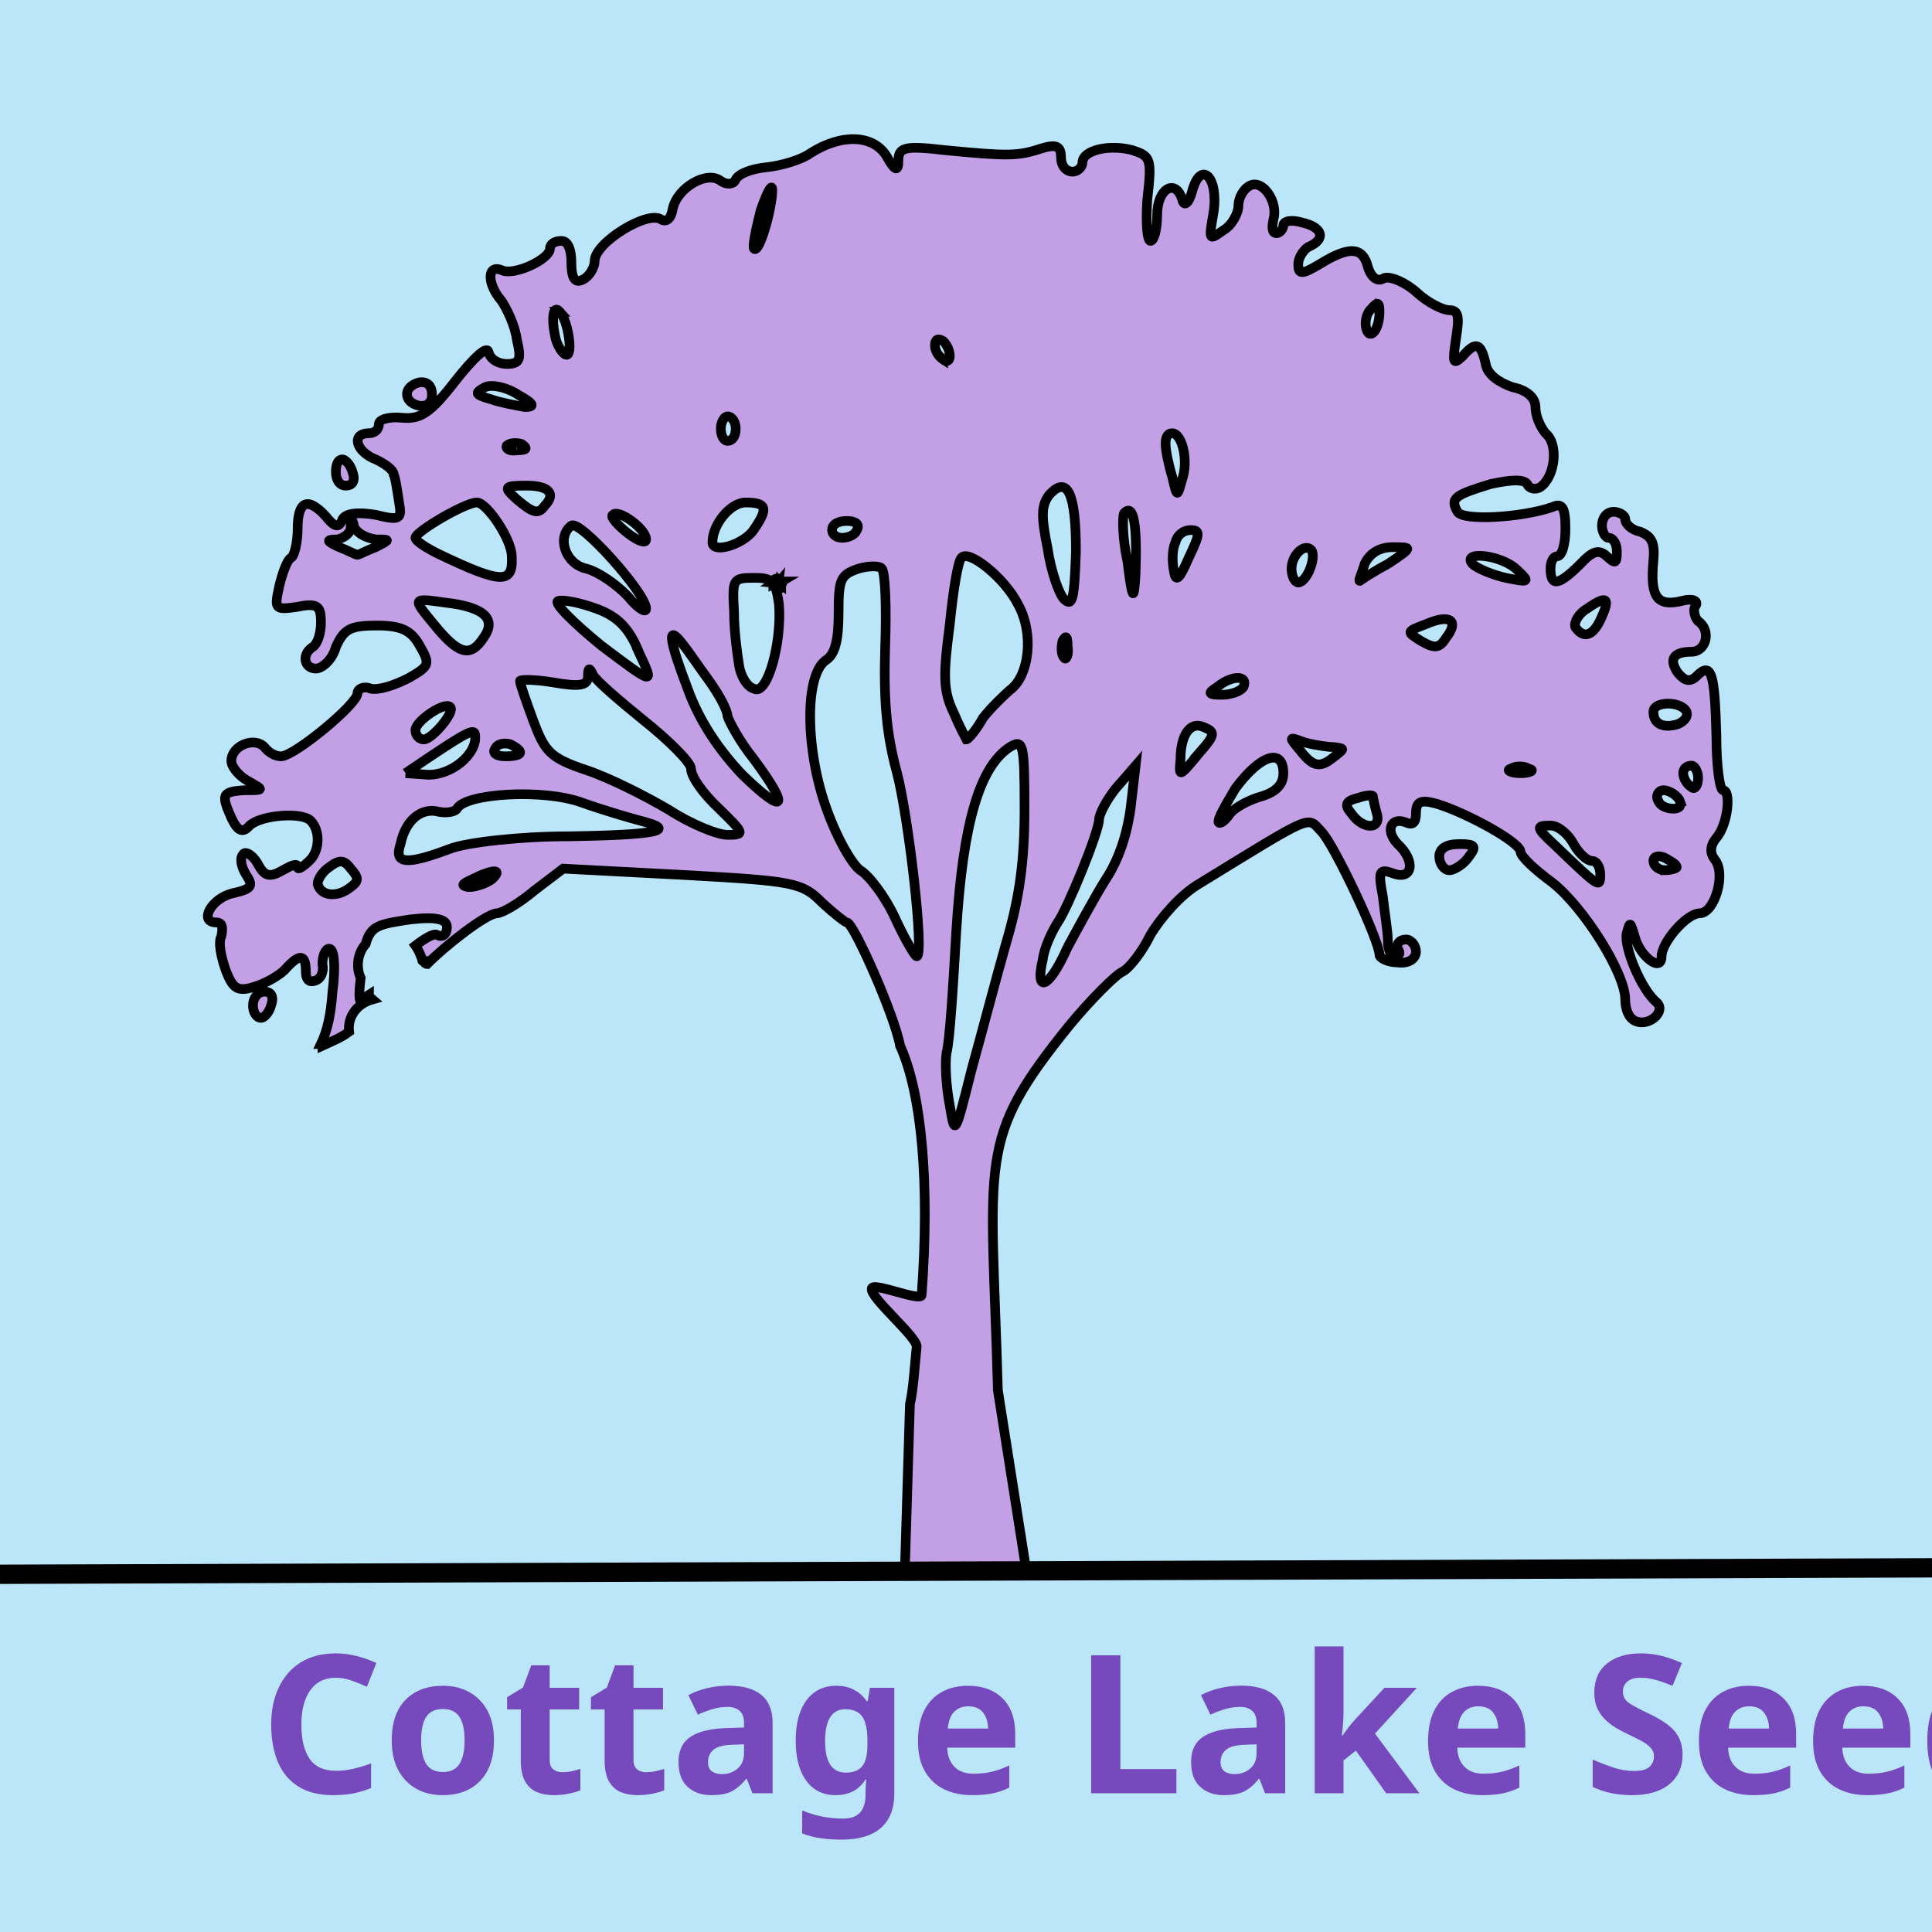
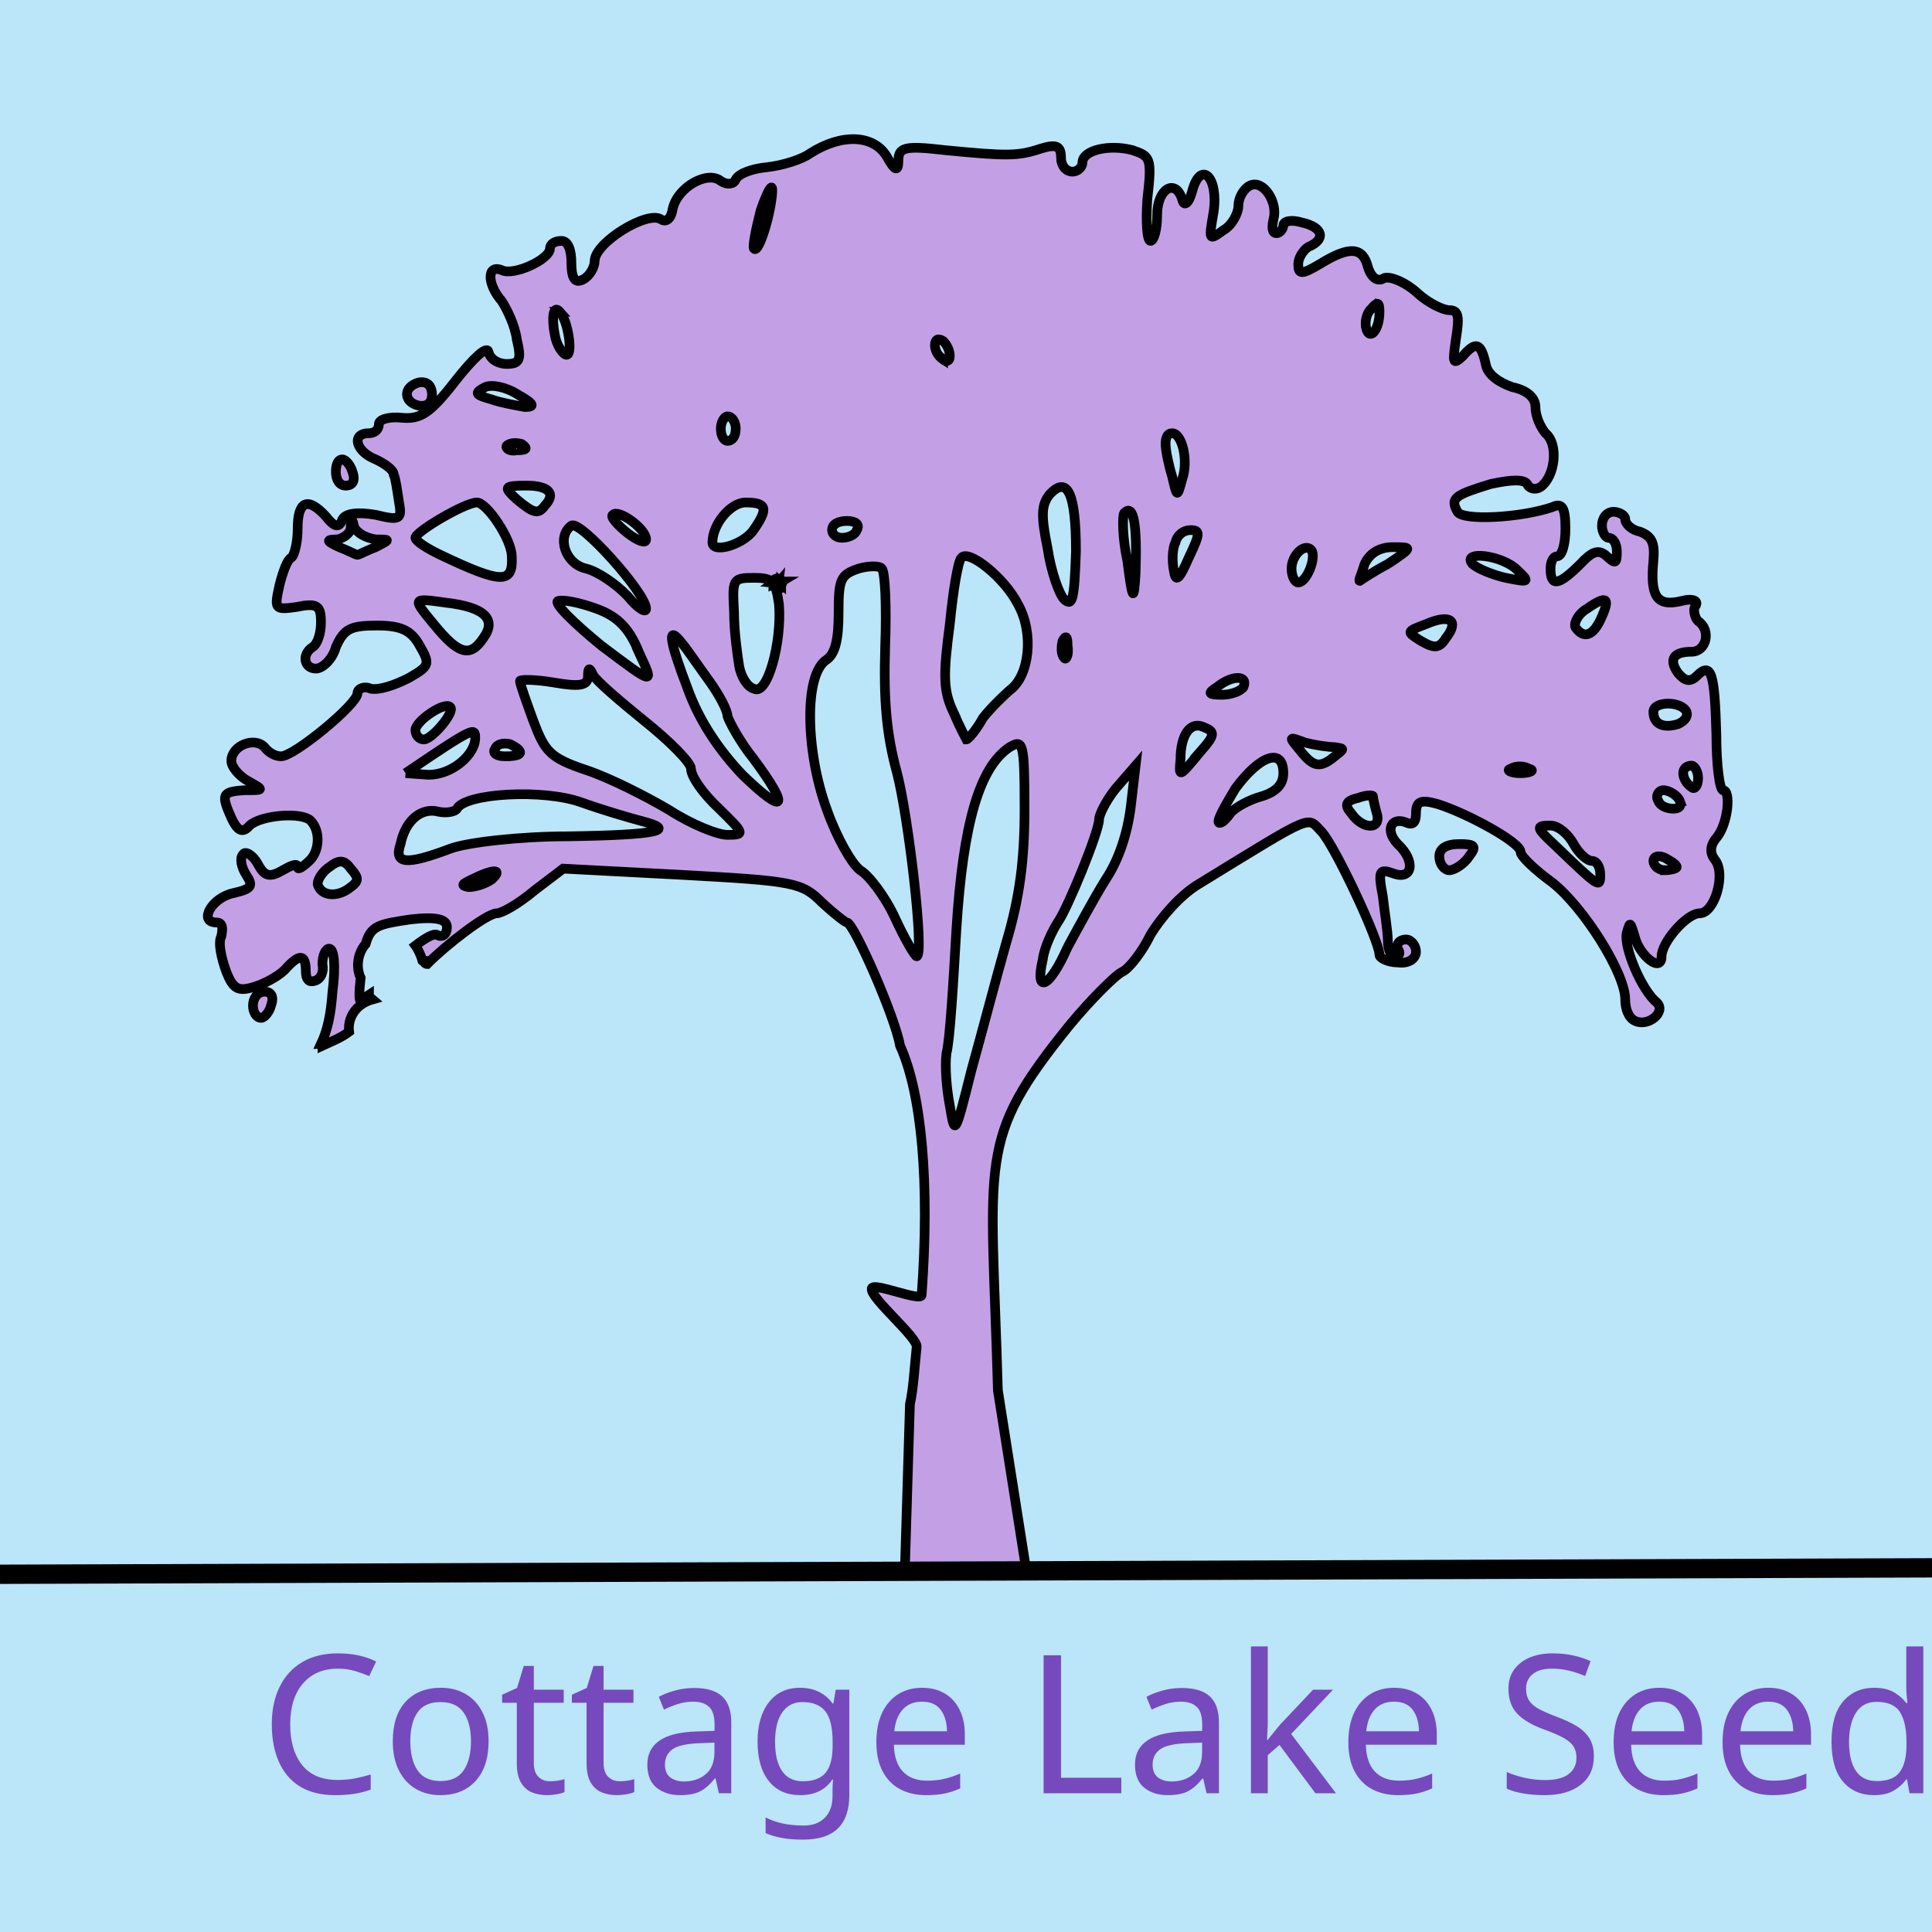
<svg xmlns="http://www.w3.org/2000/svg" width="300" height="300">
  <g>
    <rect x="-1" y="-1" width="302" height="302" id="canvas_background" fill="#bbe5f9" />
    <g id="canvasGrid" display="none">
      <rect id="svg_1" width="100%" height="100%" x="0" y="0" stroke-width="0" fill="url(#gridpattern)" />
    </g>
  </g>
  <g>
    <path fill="#c3a0e5" stroke="#000" stroke-width="1.5" stroke-opacity="null" d="m53.685,75.408c-1.011,0 -1.531,-0.975 -1.531,-2.145c0,-0.975 0.26,-1.922 1.012,-1.922c0.52,0 1.303,0.947 1.562,1.922c0.52,1.42 0,2.145 -1.043,2.145zm172.905,55.657c2.314,0 2.834,0.25 1.531,1.922c-0.752,1.17 -2.314,2.145 -3.066,2.145c-0.783,0 -1.562,-0.975 -1.562,-2.145c0,-1.198 1.043,-1.922 3.097,-1.922zm-161.563,-68.082c-2.314,-0.473 -2.574,-2.87 0,-3.594c1.302,-0.223 2.054,0.473 2.054,1.922c0,1.198 -0.752,1.895 -2.054,1.672zm-28.845,75.713c3.097,-0.696 3.097,-1.197 2.054,-2.841c-0.78,-1.197 -1.04,-2.646 -0.52,-3.119c0.26,-0.725 1.562,0 2.314,1.42c1.043,1.922 1.822,2.174 3.877,0.975c1.274,-0.724 2.314,-1.198 2.314,-0.473c0,0.473 0.783,0 1.794,-0.975c1.563,-1.42 1.822,-4.54 0.26,-6.212c-1.271,-1.42 -7.725,-0.947 -9.519,0.724c-1.04,1.198 -1.822,0.948 -2.834,-1.197c-1.562,-3.567 -1.562,-4.067 2.054,-4.29c3.097,0 3.097,0 0.52,-1.449c-1.3,-0.696 -2.574,-2.145 -2.574,-3.092c0,-2.397 3.588,-3.817 5.151,-2.145c0.52,0.696 1.531,1.42 2.574,1.42c2.054,0 11.861,-8.106 11.861,-9.777c0,-0.725 1.014,-1.198 2.054,-0.725c1.274,0.252 3.588,-0.473 5.934,-1.672c3.326,-1.922 3.326,-2.145 1.531,-5.264c-1.271,-2.145 -2.834,-2.87 -6.451,-2.87c-4.108,0 -5.151,0.473 -6.422,3.343c-0.523,1.922 -2.085,3.342 -3.097,3.342c-1.794,0 -2.314,-2.144 -0.52,-3.342c0.78,-0.473 1.3,-2.145 1.3,-3.817c0,-2.618 -0.52,-3.092 -3.877,-2.395c-3.357,0.473 -3.357,0.25 -2.574,-3.344c0.52,-2.145 1.271,-4.067 1.794,-4.29c0.52,-0.25 1.04,-2.395 1.04,-4.54c0,-4.29 1.534,-5.014 4.371,-1.922c1.3,1.672 2.082,1.922 2.574,0.473c0.52,-0.947 2.342,-1.17 5.179,-0.697c3.848,0.947 4.108,0.697 3.588,-2.145c-0.26,-1.671 -0.523,-3.594 -0.783,-4.067c0,-0.724 -1.271,-1.672 -2.806,-2.395c-3.097,-1.198 -3.877,-4.067 -1.043,-4.067c0.783,0 1.534,-0.473 1.534,-1.422c0,-0.724 1.563,-1.197 3.617,-0.975c2.837,0.252 4.368,-0.696 8.245,-5.71c2.837,-3.594 4.891,-5.516 5.151,-4.54c0.26,1.197 1.562,1.893 2.837,1.893c2.054,0 2.314,-0.696 1.563,-3.815c-0.263,-2.145 -1.563,-4.763 -2.345,-5.962c-2.314,-2.647 -2.314,-5.738 0,-4.792c1.822,0.948 7.493,-1.67 7.493,-3.342c0,-0.725 0.754,-1.198 1.794,-1.198c1.043,0 1.534,1.449 1.534,3.343c0,2.395 0.52,3.342 1.822,2.646c1.011,-0.501 1.794,-1.922 1.794,-2.869c0,-2.87 8.245,-7.884 10.299,-6.462c0.783,0.474 1.562,0 1.825,-1.671c0.751,-3.343 5.408,-5.962 7.462,-4.29c1.043,0.696 2.054,0.473 2.317,-0.25c0.52,-0.948 2.574,-1.672 4.888,-1.895c2.314,-0.25 5.411,-1.198 6.713,-2.173c4.888,-3.092 9.779,-2.869 11.833,0.475c1.303,2.395 1.822,2.395 1.822,0.723c0,-2.145 1.014,-2.395 7.205,-1.671c9.807,0.948 11.341,0.948 14.958,-0.25c2.314,-0.696 3.097,-0.473 3.097,1.448c0,1.198 0.752,2.145 1.794,2.145c0.78,0 1.531,-0.697 1.531,-1.421c0,-1.922 4.139,-2.869 7.756,-1.922c2.806,0.948 3.066,1.198 2.314,7.633c-0.26,3.844 0,6.462 0.492,6.462c0.52,0 1.043,-1.672 1.043,-4.067c0,-4.04 2.834,-5.71 3.877,-2.395c0.26,1.197 1.012,0.724 1.531,-1.17c1.303,-5.015 4.139,-2.397 3.357,3.092c-0.78,4.54 -0.78,4.54 1.534,2.868c1.302,-0.724 2.314,-2.618 2.314,-3.815c0,-1.198 0.783,-2.62 1.823,-3.12c2.054,-0.946 4.371,2.646 3.617,5.265c-0.26,1.197 -0.26,2.145 0.492,2.145c0.523,0 1.043,-0.696 1.043,-1.198c0,-0.696 1.274,-0.947 2.837,-0.473c3.354,0.724 3.845,2.645 1.012,3.815c-0.752,0.502 -1.534,1.672 -1.534,2.647c0,1.672 0.523,1.672 3.357,0c4.628,-2.869 6.682,-2.647 7.465,0.473c0.52,1.672 1.534,2.397 2.574,1.672c1.043,-0.25 3.357,0.725 5.151,2.395c1.562,1.421 3.877,2.618 4.919,2.618c1.534,0 1.534,1.198 1.012,4.542c-0.52,3.594 -0.52,4.067 1.043,2.619c2.054,-2.368 2.834,-2.145 3.588,1.197c0.26,1.672 2.082,2.87 4.136,3.594c2.314,0.475 3.588,1.672 3.588,3.093c0,1.449 0.78,3.119 1.562,4.067c2.054,1.671 1.531,6.685 -0.783,8.357c-0.78,0.501 -1.794,0.25 -2.054,-0.473c-0.52,-0.725 -2.314,-0.725 -5.671,0c-5.411,1.67 -6.422,2.145 -5.151,4.317c0.783,1.42 9.782,0.947 14.698,-0.725c1.534,-0.724 2.054,0 2.054,3.343c0,2.395 -0.52,4.29 -1.3,4.29c-0.523,0 -1.014,0.724 -1.014,1.922c0,2.87 1.274,2.618 4.631,-0.724c1.791,-1.922 2.834,-2.397 4.108,-1.198c1.3,1.198 1.562,1.198 1.562,-0.724c0,-1.171 -0.523,-2.145 -1.302,-2.145c-0.492,0 -1.014,-0.948 -1.014,-1.895c0,-1.198 0.754,-2.145 1.794,-2.145c0.783,0 1.822,0.473 1.822,1.17c0,0.725 1.014,1.672 2.317,1.922c1.791,0.725 2.314,1.672 2.054,4.54c-0.523,5.488 0.52,7.16 4.368,6.213c1.822,-0.475 2.834,0 2.054,0.947c-0.232,0.473 0,1.672 0.52,2.172c2.085,1.421 1.302,4.764 -1.012,4.764c-2.837,0 -3.617,1.198 -2.082,3.343c1.04,1.198 1.822,1.42 2.834,0.473c2.345,-2.395 2.837,-0.473 3.097,9.082c0,4.79 0.52,8.607 1.04,8.607c1.274,0 0.783,5.265 -1.04,7.41c-1.014,1.197 -1.014,2.367 -0.26,3.342c1.822,2.145 0,8.357 -2.317,8.357c-2.054,0 -5.931,4.54 -5.931,6.685c0,2.62 -3.326,0 -4.108,-2.869c-0.78,-2.618 -0.78,-2.618 -1.303,-0.725c-0.492,2.174 2.317,8.859 4.659,10.753c1.534,1.449 -1.303,3.844 -3.357,2.869c-1.043,-0.473 -1.534,-1.893 -1.534,-3.342c0,-4.067 -6.451,-14.319 -11.341,-18.162c-2.602,-1.895 -4.916,-4.04 -4.916,-4.763c0,-1.449 -8.247,-5.962 -12.876,-7.41c-2.577,-0.725 -3.357,-0.473 -3.357,1.449c0,1.42 -0.492,1.893 -1.534,1.42c-2.314,-0.947 -3.357,1.198 -1.302,3.343c2.837,2.618 2.345,5.738 -0.752,4.54c-2.082,-0.724 -2.342,-0.473 -1.562,3.594c0.26,2.368 0.783,5.488 0.783,6.908c0,1.449 0.52,2.395 1.04,2.395c0.754,0 1.014,-0.473 0.492,-1.197c-0.26,-0.725 0.263,-1.421 1.302,-1.421c0.783,0 1.534,0.948 1.534,1.895c0,0.975 -1.014,1.922 -2.837,1.672c-1.531,0 -2.834,-0.697 -2.834,-1.17c0,-2.174 -6.945,-16.966 -8.999,-19.138c-2.314,-2.368 -0.78,-3.092 -19.066,8.134c-2.834,1.672 -5.931,5.265 -7.493,7.884c-1.274,2.618 -3.328,5.265 -4.368,5.738c-1.043,0.473 -4.891,4.29 -8.248,8.357c-14.438,17.911 -12.093,20.056 -11.081,56.633c4.371,27.716 4.371,27.716 4.371,27.716c-10.302,0 -10.302,0 -10.302,0c-8.505,0 -8.505,0 -8.505,0c0.78,-25.573 0.78,-25.573 0.78,-25.573c0.52,-2.143 0.783,-6.462 1.043,-8.858c0.26,-1.421 -7.233,-7.633 -6.973,-9.053c0,-1.198 7.753,2.145 7.753,0.947c1.274,-17.438 0,-31.31 -3.357,-38.693c-0.78,-4.54 -7.233,-19.136 -8.245,-19.136c-0.26,0 -2.082,-1.421 -3.877,-3.093c-3.097,-3.119 -4.368,-3.342 -21.643,-4.29c-18.546,-0.974 -18.546,-0.974 -18.546,-0.974c-4.396,3.342 -4.396,3.342 -4.396,3.342c-2.574,2.173 -5.151,3.594 -5.902,3.594c-1.562,0 -8.016,5.015 -10.822,7.883c-0.26,0 -0.52,-0.25 -0.52,-0.473c-0.26,0 -0.26,0 -0.26,-0.25c-0.26,-0.696 -0.523,-1.421 -1.043,-2.145c1.562,-1.198 2.837,-1.923 3.357,-1.671c0.78,0.473 1.534,0 1.534,-1.198c0,-1.197 -1.534,-1.672 -5.642,-1.197c-4.919,0.724 -6.193,0.974 -6.973,3.815c-1.274,1.449 -1.534,3.594 -0.78,5.265c-0.263,2.145 -0.263,3.594 0,3.594c0.26,0 0.52,-0.473 1.3,-0.975c0,0.25 0.26,0.502 0.523,0.725c-2.577,0.724 -3.879,2.869 -3.617,5.014c-1.302,0.975 -2.577,1.449 -4.139,2.172c0,0 0,-0.25 -0.232,-0.25c1.014,-2.145 1.534,-4.54 1.794,-8.134c0.523,-4.04 0.26,-6.685 -0.52,-6.685c-0.52,0 -1.043,0.975 -1.043,2.395c0.26,1.198 -0.232,2.395 -1.272,2.619c-0.783,0.25 -1.302,-0.223 -1.302,-1.42c0,-2.87 -1.012,-2.87 -3.328,-0.252c-1.04,0.975 -3.094,2.145 -4.888,2.647c-2.345,0.696 -3.097,0.223 -4.139,-2.395c-0.78,-2.145 -1.3,-4.542 -0.78,-5.488c0.26,-1.198 0.26,-2.172 -0.752,-2.172c-2.837,0 -0.783,-3.817 2.574,-4.542zm22.163,-54.933c-1.562,-0.25 -2.837,-0.947 -3.357,-1.922c-0.26,-1.421 -0.52,-1.421 -0.52,0c0,0.975 -1.043,1.672 -2.054,1.922c-1.822,0 -1.822,0.25 0.26,1.198c1.271,0.473 2.574,1.197 2.834,1.197c0.232,0 1.534,-0.724 2.837,-1.197c2.314,-1.198 2.314,-1.198 0,-1.198zm204.324,38.47c0.492,0.473 1.012,-0.252 1.012,-1.449c0,-0.948 -0.52,-1.895 -1.012,-1.895c-0.783,0 -1.302,0.473 -1.302,1.17c0,0.725 0.52,1.7 1.302,2.174zm-1.822,2.145c-0.26,-0.725 -1.534,-1.672 -2.577,-1.672c-0.752,0 -1.271,0.947 -0.752,1.672c0.232,0.724 1.274,1.197 2.314,1.197c1.014,0 1.274,-0.473 1.014,-1.197l-0,0zm-2.314,10.752c0.78,0 1.822,-0.25 1.822,-0.473c0,-0.502 -1.043,-0.975 -1.822,-1.449c-1.014,-0.473 -1.794,-0.223 -1.794,0.473c0,0.725 0.78,1.448 1.794,1.448zm2.054,-22.703c1.04,-0.474 1.562,-1.198 1.3,-1.895c-0.78,-1.699 -5.148,-1.699 -5.148,0c0,1.895 1.531,2.619 3.848,1.895zm-14.15,-17.912c-1.303,0.725 -2.082,2.145 -1.823,2.87c1.303,1.893 2.837,1.42 4.137,-1.672c1.274,-2.87 0.754,-3.343 -2.314,-1.198zm-4.919,36.799c6.713,6.435 6.973,6.685 6.973,4.54c0,-1.197 -0.52,-2.172 -1.303,-2.172c-0.751,0 -2.054,-1.198 -2.834,-2.618c-0.752,-1.422 -2.314,-2.87 -3.588,-2.87c-2.342,0 -2.342,0.252 0.752,3.12l0,0zm-5.408,-11.254c1.56,0 2.314,-0.473 1.3,-0.696c-0.78,-0.473 -2.054,-0.473 -2.834,0c-0.783,0.223 0,0.696 1.534,0.696zm-7.465,-32.48c0.78,0.724 3.094,1.67 5.148,2.145c3.617,0.724 3.877,0.724 1.822,-1.198c-2.342,-2.368 -8.765,-3.092 -6.97,-0.947zm-15.712,-39.64c-0.78,0.696 -1.04,2.145 -0.78,3.092c0.52,1.922 2.054,0.25 2.054,-2.618c0,-1.449 -0.26,-1.672 -1.274,-0.473zm7.725,51.59c2.054,1.197 2.837,1.197 3.879,-0.475c2.054,-2.618 0.751,-3.815 -3.097,-2.145c-3.097,1.171 -3.097,1.171 -0.783,2.62zm-5.148,-11.951c3.877,-2.618 3.877,-2.618 0.78,-2.618c-2.082,0 -3.617,0.946 -4.396,2.618c-0.492,1.67 -1.014,2.619 -0.754,2.619c0,0 2.054,-1.421 4.371,-2.619zm-5.671,38.721c1.791,2.619 4.888,2.619 3.877,-0.25c-0.26,-0.948 -0.523,-2.145 -0.523,-2.397c0,-0.223 -1.04,-0.223 -2.314,0.252c-2.082,0.473 -2.082,1.197 -1.04,2.395zm-7.988,-9.806c2.054,2.618 3.097,2.869 5.411,0.947c1.534,-1.197 1.534,-1.197 0,-1.42c-0.78,0 -2.834,-0.252 -4.628,-0.725c-2.577,-0.947 -2.577,-0.947 -0.783,1.198zm-0.26,-26.046c1.302,0 2.837,-3.817 2.054,-5.014c-1.012,-1.198 -3.094,0.724 -3.094,2.869c0,1.198 0.52,2.145 1.04,2.145zm-12.613,16.241c-1.562,0.975 -1.302,1.198 0.752,1.198c1.302,0 2.834,-0.475 3.357,-1.198c0.78,-1.895 -1.794,-1.895 -4.108,0zm0.26,21.031c0.232,0.252 1.012,-0.25 1.794,-1.42c0.78,-0.975 3.094,-2.173 4.888,-2.647c2.314,-0.724 3.357,-1.893 3.357,-3.594c0,-4.038 -3.617,-2.841 -7.465,2.397c-1.562,2.646 -2.834,4.791 -2.574,5.264zm-2.837,-11.003c2.314,-2.618 2.314,-3.093 0.492,-3.817c-2.054,-0.947 -3.585,1.198 -3.585,5.014c-0.263,2.87 -0.263,2.87 3.094,-1.197zm-4.137,-28.191c0.26,1.922 0.78,1.672 2.314,-1.895c1.823,-3.815 1.823,-4.317 0.26,-4.317c-1.012,0 -2.054,0.724 -2.314,1.922c-0.52,0.947 -0.52,3.12 -0.26,4.29zm-1.274,-19.583c0,0.974 0.492,3.342 1.014,5.014c0.78,3.343 0.78,3.343 1.562,0.473c1.011,-2.868 0,-7.159 -1.562,-7.159c-0.754,0 -1.014,0.723 -1.014,1.671zm-18.052,7.882c-1.274,1.672 -1.274,3.343 -0.263,8.357c0.523,3.594 1.825,7.187 2.577,7.884c1.303,1.198 1.562,0 1.822,-7.409c0,-9.054 -1.302,-11.923 -4.136,-8.832zm2.314,25.323c0.26,0.473 0.78,-0.473 0.52,-1.895c0,-1.449 -0.26,-1.672 -0.78,-0.724c-0.232,0.947 -0.232,2.145 0.26,2.618zm9.287,-22.453c-0.26,0.473 -0.26,3.817 0.52,7.409c0.783,6.213 1.014,6.464 1.274,1.923c0.26,-7.41 -0.26,-11.004 -1.794,-9.332zm-8.767,67.385c1.562,-2.87 4.137,-7.661 5.931,-10.531c2.054,-3.092 3.357,-7.159 3.877,-11.226c0.754,-6.435 0.754,-6.435 0.754,-6.435c-3.097,3.566 -3.097,3.566 -3.097,3.566c-1.534,1.922 -2.574,4.067 -2.574,4.791c0,1.895 -4.891,13.845 -6.425,15.99c-0.78,1.197 -2.082,3.844 -2.314,5.738c-1.303,5.487 1.014,4.54 3.848,-1.895zm-18.286,24.598c0.783,4.763 0.783,4.763 3.357,-5.488c1.534,-5.516 3.848,-14.346 5.411,-19.834c2.054,-6.936 2.837,-12.674 2.837,-20.781c0,-10.529 -0.263,-10.752 -2.317,-9.554c-4.656,3.092 -7.233,11.699 -8.273,28.413c-0.492,8.609 -1.014,17.216 -1.534,19.111c-0.26,1.922 0,5.516 0.52,8.134zm0.523,-61.146c1.011,2.368 2.054,4.29 2.054,4.29c0.26,0 1.531,-1.449 2.574,-3.343c1.302,-1.67 3.357,-3.592 4.137,-4.289c3.068,-2.173 3.848,-8.859 1.274,-13.399c-2.054,-4.067 -7.725,-8.609 -8.767,-7.16c-0.52,0.473 -1.271,5.015 -1.794,10.279c-1.04,7.884 -1.04,10.28 0.523,13.622zm-1.562,-54.711c0.52,0.475 1.04,0.223 1.04,-0.5c0,-0.948 -0.52,-1.895 -1.04,-2.368c-0.783,-0.502 -1.274,-0.25 -1.274,0.697c0,0.724 0.492,1.672 1.274,2.172l0,0zm-83.473,64.237c3.588,0.252 3.588,0.252 3.588,0.252c3.617,0 7.233,-3.093 7.233,-5.738c0,-1.672 -0.26,-1.672 -10.822,5.487zm1.534,-6.685c0,0.725 0.52,1.449 1.303,1.449c1.271,0 4.888,-4.29 4.108,-5.014c-0.783,-0.975 -5.411,2.145 -5.411,3.565zm2.837,-16.463c3.877,4.765 5.671,5.238 7.725,2.145c2.082,-2.868 0.26,-4.791 -5.933,-5.487c-5.148,-0.725 -5.148,-0.725 -1.791,3.342zm-2.837,-13.398c0,0.5 1.822,1.67 3.877,2.645c9.519,4.54 11.341,4.54 11.081,0.223c0,-2.619 -3.877,-8.357 -5.411,-8.357c-1.822,0 -9.547,4.54 -9.547,5.488zm13.918,33.929c2.834,0 3.094,-0.724 0.78,-1.893c-1.043,-0.252 -2.054,0 -2.314,0.697c-0.523,0.723 0.26,1.197 1.534,1.197zm2.054,-56.131c-1.794,-1.198 -4.111,-1.672 -5.151,-1.198c-1.794,0.948 -1.534,1.198 1.04,1.922c1.274,0.475 3.879,0.948 5.151,1.171c1.534,0 1.534,-0.475 -1.04,-1.895zm-0.232,8.607c1.531,0 1.794,-0.25 0.752,-0.974c-0.752,-0.223 -1.794,-0.223 -2.314,0.25c-0.26,0.473 0.52,0.947 1.563,0.724zm1.531,5.489c-3.617,0 -3.617,0.223 -1.531,2.145c2.574,2.145 3.326,2.395 4.368,0.947c1.794,-1.893 0.52,-3.092 -2.837,-3.092zm5.151,-26.993c-1.043,-1.198 -1.303,0.947 -0.78,3.565c0.26,1.672 1.3,3.12 1.822,3.12c1.012,0 0.26,-5.265 -1.043,-6.685l-0,0zm8.245,31.533c-0.52,0.223 0.783,1.672 2.317,2.87c1.562,1.197 2.834,1.67 2.834,0.947c0,-1.671 -4.368,-4.792 -5.151,-3.817l-0,0zm-6.451,1.672c-2.314,1.672 -1.012,5.962 2.342,6.685c1.794,0.473 4.631,2.395 6.425,4.29c1.562,1.922 2.834,2.647 2.834,1.922c0,-2.395 -10.299,-13.873 -11.601,-12.897zm10.562,19.834c-1.534,-3.845 -3.328,-5.739 -6.685,-6.937c-2.574,-0.947 -5.151,-1.448 -5.931,-1.197c-0.783,0.25 2.314,3.342 6.713,6.936c8.245,6.212 8.245,6.212 5.902,1.198zm13.684,-36.799c-0.52,0 -1.043,0.947 -1.043,1.893c0,1.198 0.523,1.922 1.043,1.922c0.752,0 1.274,-0.724 1.274,-1.922c0,-0.947 -0.523,-1.893 -1.274,-1.893zm-2.342,19.583c0,1.671 4.396,0.473 6.191,-1.672c2.574,-3.594 2.314,-4.54 -1.043,-4.54c-2.314,0 -5.148,3.344 -5.148,6.212zm7.493,-51.591c-0.783,3.092 -1.303,5.71 -1.043,5.962c0.783,0.947 2.837,-6.212 2.837,-9.082c0,-1.197 -0.783,0.252 -1.794,3.12zm13.396,48.247c-1.303,0 -2.314,0.475 -2.314,1.421c0,0.724 0.752,1.198 1.531,1.198c1.043,0 2.054,-0.475 2.317,-1.198c0.52,-0.946 -0.263,-1.421 -1.534,-1.421zm-3.097,44.905c1.534,4.319 3.848,8.357 5.151,9.332c1.303,0.724 3.877,4.067 5.411,7.41c1.534,3.342 3.097,5.96 3.357,5.96c1.271,0 -1.303,-21.978 -3.097,-28.665c-1.563,-5.737 -2.054,-11.003 -1.794,-19.36c0.232,-6.212 0,-11.7 -0.52,-12.174c-0.26,-0.473 -2.054,-0.473 -3.617,0c-2.837,0.947 -3.097,1.672 -3.097,6.937c0,4.038 -0.52,6.212 -1.794,7.159c-3.617,2.145 -3.357,14.319 0,23.399zm-7.465,-32.006c-0.52,-3.594 -1.04,-4.067 -3.877,-4.067c-3.357,0 -3.357,0.25 -3.097,5.264c0,3.093 0.523,6.687 0.783,8.357c0.26,1.672 1.274,3.343 2.314,3.594c2.054,1.198 4.368,-7.159 3.877,-13.148zm-3.877,24.123c-2.314,-2.869 -3.877,-5.96 -4.108,-6.685c0,-0.947 -1.302,-3.342 -2.834,-5.487c-1.562,-2.145 -3.357,-4.792 -4.139,-5.739c-2.574,-3.343 -2.054,-0.473 0.783,6.936c1.794,5.015 4.888,9.555 8.505,13.372c6.685,6.462 7.465,5.264 1.794,-2.397zm-4.108,11.727c2.806,0 2.574,-0.25 -1.302,-4.067c-2.574,-2.395 -4.368,-5.014 -4.368,-6.212c0,-0.947 -3.357,-4.317 -7.233,-7.409c-3.848,-3.12 -7.465,-6.212 -7.985,-7.16c-0.523,-1.197 -0.783,-1.197 -0.783,0.223c0,1.449 -1.271,1.671 -5.411,0.947c-2.834,-0.473 -5.148,-0.473 -5.148,-0.222c0,0.473 1.04,3.342 2.082,6.212c1.794,4.763 2.574,5.739 8.245,7.632c3.588,1.198 9.259,4.067 12.876,6.212c3.357,2.174 7.465,3.844 9.027,3.844l0,0zm-40.218,8.107c1.043,0 2.577,-0.473 3.617,-1.198c1.794,-1.67 0.263,-1.67 -3.094,0c-1.534,0.725 -1.794,0.948 -0.523,1.198zm-2.834,-5.962c2.574,-0.974 10.822,-1.922 18.315,-1.922c14.147,-0.223 16.984,-0.946 11.313,-2.395c-1.794,-0.473 -5.902,-1.672 -9.259,-2.869c-5.931,-2.145 -18.055,-1.421 -19.326,0.974c-0.263,0.475 -1.562,0.725 -2.837,0.475c-2.574,-0.725 -5.151,1.197 -5.931,5.014c-1.043,3.092 0.78,3.343 7.725,0.723l0,0zm-20.601,5.488c0.52,1.922 3.097,2.145 5.151,0.473c1.271,-0.947 1.271,-1.42 0,-2.868c-1.043,-1.422 -1.794,-1.422 -3.357,-0.223c-1.043,0.697 -1.794,1.893 -1.794,2.618zm-8.245,16.714c1.012,0 1.531,0.724 1.012,2.145c-0.232,0.975 -1.012,1.922 -1.534,1.922c-0.78,0 -1.271,-0.947 -1.271,-1.922c0,-1.17 0.752,-2.145 1.794,-2.145z" id="svg_3" />
-     <text fill="#764abc" stroke="#000" stroke-width="0" x="40.375" y="278.453" id="svg_4" font-size="2.5em" font-family="Cheddar Jack" text-anchor="start" xml:space="preserve" font-weight="bold">Cottage Lake Seeds</text>
    <path fill="#c3a0e5" stroke="#000" stroke-width="1.5" stroke-opacity="null" d="m120.105,90.179c-0.006,0 -0.01,-0.006 -0.01,-0.014c0,-0.006 0.002,-0.013 0.006,-0.013c0.003,0 0.008,0.006 0.01,0.013c0.003,0.009 0,0.014 -0.007,0.014zm1.099,0.369c0.015,0 0.018,0.002 0.01,0.013c-0.005,0.008 -0.015,0.014 -0.019,0.014c-0.005,0 -0.01,-0.006 -0.01,-0.014c0,-0.008 0.007,-0.013 0.02,-0.013zm-1.027,-0.451c-0.015,-0.003 -0.016,-0.019 0,-0.024c0.008,-0.001 0.013,0.003 0.013,0.013c0,0.008 -0.005,0.013 -0.013,0.011zm-0.183,0.501c0.02,-0.005 0.02,-0.008 0.013,-0.019c-0.005,-0.008 -0.007,-0.018 -0.003,-0.021c0.002,-0.005 0.01,0 0.015,0.009c0.007,0.013 0.012,0.014 0.025,0.006c0.008,-0.005 0.015,-0.008 0.015,-0.003c0,0.003 0.005,0 0.011,-0.006c0.01,-0.009 0.012,-0.03 0.002,-0.041c-0.008,-0.009 -0.049,-0.006 -0.06,0.005c-0.007,0.008 -0.012,0.006 -0.018,-0.008c-0.01,-0.024 -0.01,-0.027 0.013,-0.028c0.02,0 0.02,0 0.003,-0.01c-0.008,-0.005 -0.016,-0.014 -0.016,-0.02c0,-0.016 0.023,-0.025 0.033,-0.014c0.003,0.005 0.01,0.009 0.016,0.009c0.013,0 0.075,-0.054 0.075,-0.065c0,-0.005 0.006,-0.008 0.013,-0.005c0.008,0.002 0.023,-0.003 0.038,-0.011c0.021,-0.013 0.021,-0.014 0.01,-0.035c-0.008,-0.014 -0.018,-0.019 -0.041,-0.019c-0.026,0 -0.033,0.003 -0.041,0.022c-0.003,0.013 -0.013,0.022 -0.02,0.022c-0.011,0 -0.015,-0.014 -0.003,-0.022c0.005,-0.003 0.008,-0.014 0.008,-0.025c0,-0.017 -0.003,-0.02 -0.025,-0.016c-0.021,0.003 -0.021,0.002 -0.016,-0.022c0.003,-0.014 0.008,-0.027 0.011,-0.028c0.003,-0.002 0.007,-0.016 0.007,-0.03c0,-0.028 0.01,-0.033 0.028,-0.013c0.008,0.011 0.013,0.013 0.016,0.003c0.003,-0.006 0.015,-0.008 0.033,-0.005c0.024,0.006 0.026,0.005 0.023,-0.014c-0.002,-0.011 -0.003,-0.024 -0.005,-0.027c0,-0.005 -0.008,-0.011 -0.018,-0.016c-0.02,-0.008 -0.025,-0.027 -0.007,-0.027c0.005,0 0.01,-0.003 0.01,-0.009c0,-0.005 0.01,-0.008 0.023,-0.006c0.018,0.002 0.028,-0.005 0.052,-0.038c0.018,-0.024 0.031,-0.037 0.033,-0.03c0.002,0.008 0.01,0.013 0.018,0.013c0.013,0 0.015,-0.005 0.01,-0.025c-0.002,-0.014 -0.01,-0.032 -0.015,-0.039c-0.015,-0.018 -0.015,-0.038 0,-0.032c0.012,0.006 0.048,-0.011 0.048,-0.022c0,-0.005 0.005,-0.008 0.011,-0.008c0.007,0 0.01,0.01 0.01,0.022c0,0.016 0.003,0.022 0.012,0.018c0.006,-0.003 0.011,-0.013 0.011,-0.019c0,-0.019 0.052,-0.052 0.065,-0.043c0.005,0.003 0.01,0 0.012,-0.011c0.005,-0.022 0.034,-0.039 0.047,-0.028c0.007,0.005 0.013,0.003 0.015,-0.002c0.003,-0.006 0.016,-0.011 0.031,-0.013c0.015,-0.002 0.034,-0.008 0.043,-0.014c0.031,-0.02 0.062,-0.019 0.075,0.003c0.008,0.016 0.012,0.016 0.012,0.005c0,-0.014 0.006,-0.016 0.046,-0.011c0.062,0.006 0.072,0.006 0.095,-0.002c0.015,-0.005 0.02,-0.003 0.02,0.01c0,0.008 0.005,0.014 0.011,0.014c0.005,0 0.01,-0.005 0.01,-0.009c0,-0.013 0.026,-0.019 0.049,-0.013c0.018,0.006 0.019,0.008 0.015,0.051c-0.002,0.025 0,0.043 0.003,0.043c0.003,0 0.007,-0.011 0.007,-0.027c0,-0.027 0.018,-0.038 0.025,-0.016c0.002,0.008 0.006,0.005 0.01,-0.008c0.008,-0.033 0.026,-0.016 0.021,0.02c-0.005,0.03 -0.005,0.03 0.01,0.019c0.008,-0.005 0.015,-0.017 0.015,-0.025c0,-0.008 0.005,-0.017 0.012,-0.021c0.013,-0.006 0.028,0.018 0.023,0.035c-0.002,0.008 -0.002,0.014 0.003,0.014c0.003,0 0.007,-0.005 0.007,-0.008c0,-0.005 0.008,-0.006 0.018,-0.003c0.021,0.005 0.024,0.018 0.006,0.025c-0.005,0.003 -0.01,0.011 -0.01,0.018c0,0.011 0.003,0.011 0.021,0c0.029,-0.019 0.042,-0.018 0.047,0.003c0.003,0.011 0.01,0.016 0.016,0.011c0.007,-0.002 0.021,0.005 0.033,0.016c0.01,0.009 0.025,0.017 0.031,0.017c0.01,0 0.01,0.008 0.006,0.03c-0.003,0.024 -0.003,0.027 0.007,0.017c0.013,-0.016 0.018,-0.014 0.023,0.008c0.002,0.011 0.013,0.019 0.026,0.024c0.015,0.003 0.023,0.011 0.023,0.02c0,0.01 0.005,0.021 0.01,0.027c0.013,0.011 0.01,0.044 -0.005,0.055c-0.005,0.003 -0.011,0.002 -0.013,-0.003c-0.003,-0.005 -0.015,-0.005 -0.036,0c-0.034,0.011 -0.041,0.014 -0.033,0.029c0.005,0.009 0.062,0.006 0.093,-0.005c0.01,-0.005 0.013,0 0.013,0.022c0,0.016 -0.003,0.028 -0.008,0.028c-0.003,0 -0.006,0.005 -0.006,0.013c0,0.019 0.008,0.017 0.029,-0.005c0.011,-0.013 0.018,-0.016 0.026,-0.008c0.008,0.008 0.01,0.008 0.01,-0.005c0,-0.008 -0.003,-0.014 -0.008,-0.014c-0.003,0 -0.006,-0.006 -0.006,-0.013c0,-0.008 0.005,-0.014 0.011,-0.014c0.005,0 0.012,0.003 0.012,0.008c0,0.005 0.006,0.011 0.015,0.013c0.011,0.005 0.015,0.011 0.013,0.03c-0.003,0.036 0.003,0.047 0.028,0.041c0.012,-0.003 0.018,0 0.013,0.006c-0.001,0.003 0,0.011 0.003,0.014c0.013,0.009 0.008,0.032 -0.006,0.032c-0.018,0 -0.023,0.008 -0.013,0.022c0.007,0.008 0.012,0.009 0.018,0.003c0.015,-0.016 0.018,-0.003 0.02,0.06c0,0.032 0.003,0.057 0.007,0.057c0.008,0 0.005,0.035 -0.007,0.049c-0.006,0.008 -0.006,0.016 -0.002,0.022c0.012,0.014 0,0.055 -0.015,0.055c-0.013,0 -0.038,0.03 -0.038,0.044c0,0.017 -0.021,0 -0.026,-0.019c-0.005,-0.017 -0.005,-0.017 -0.008,-0.005c-0.003,0.014 0.015,0.059 0.03,0.071c0.01,0.01 -0.008,0.025 -0.021,0.019c-0.007,-0.003 -0.01,-0.013 -0.01,-0.022c0,-0.027 -0.041,-0.095 -0.072,-0.12c-0.017,-0.013 -0.031,-0.027 -0.031,-0.032c0,-0.01 -0.052,-0.039 -0.082,-0.049c-0.016,-0.005 -0.021,-0.003 -0.021,0.01c0,0.009 -0.003,0.013 -0.01,0.009c-0.015,-0.006 -0.021,0.008 -0.008,0.022c0.018,0.017 0.015,0.038 -0.005,0.03c-0.013,-0.005 -0.015,-0.003 -0.01,0.024c0.002,0.016 0.005,0.036 0.005,0.046c0,0.01 0.003,0.016 0.007,0.016c0.005,0 0.006,-0.003 0.003,-0.008c-0.002,-0.005 0.002,-0.009 0.008,-0.009c0.005,0 0.01,0.006 0.01,0.013c0,0.006 -0.006,0.013 -0.018,0.011c-0.01,0 -0.018,-0.005 -0.018,-0.008c0,-0.014 -0.044,-0.112 -0.057,-0.127c-0.015,-0.016 -0.005,-0.02 -0.121,0.054c-0.018,0.011 -0.038,0.035 -0.048,0.052c-0.008,0.017 -0.021,0.035 -0.028,0.038c-0.007,0.003 -0.031,0.028 -0.052,0.055c-0.092,0.119 -0.077,0.133 -0.07,0.375c0.028,0.184 0.028,0.184 0.028,0.184c-0.065,0 -0.065,0 -0.065,0c-0.054,0 -0.054,0 -0.054,0c0.005,-0.169 0.005,-0.169 0.005,-0.169c0.003,-0.014 0.005,-0.043 0.007,-0.059c0.002,-0.009 -0.046,-0.051 -0.044,-0.06c0,-0.008 0.049,0.014 0.049,0.006c0.008,-0.115 0,-0.207 -0.021,-0.256c-0.005,-0.03 -0.046,-0.127 -0.052,-0.127c-0.002,0 -0.013,-0.009 -0.025,-0.02c-0.02,-0.021 -0.028,-0.022 -0.138,-0.028c-0.118,-0.006 -0.118,-0.006 -0.118,-0.006c-0.028,0.022 -0.028,0.022 -0.028,0.022c-0.016,0.014 -0.033,0.024 -0.038,0.024c-0.01,0 -0.051,0.033 -0.069,0.052c-0.002,0 -0.003,-0.002 -0.003,-0.003c-0.002,0 -0.002,0 -0.002,-0.002c-0.002,-0.005 -0.003,-0.009 -0.007,-0.014c0.01,-0.008 0.018,-0.013 0.021,-0.011c0.005,0.003 0.01,0 0.01,-0.008c0,-0.008 -0.01,-0.011 -0.036,-0.008c-0.031,0.005 -0.039,0.006 -0.044,0.025c-0.008,0.01 -0.01,0.024 -0.005,0.035c-0.002,0.014 -0.002,0.024 0,0.024c0.002,0 0.003,-0.003 0.008,-0.006c0,0.002 0.002,0.003 0.003,0.005c-0.016,0.005 -0.025,0.019 -0.023,0.033c-0.008,0.006 -0.016,0.01 -0.026,0.014c0,0 0,-0.002 -0.001,-0.002c0.006,-0.014 0.01,-0.03 0.011,-0.054c0.003,-0.027 0.002,-0.044 -0.003,-0.044c-0.003,0 -0.007,0.006 -0.007,0.016c0.002,0.008 -0.001,0.016 -0.008,0.017c-0.005,0.002 -0.008,-0.001 -0.008,-0.009c0,-0.019 -0.006,-0.019 -0.021,-0.002c-0.007,0.006 -0.02,0.014 -0.031,0.018c-0.015,0.005 -0.02,0.001 -0.026,-0.016c-0.005,-0.014 -0.008,-0.03 -0.005,-0.036c0.002,-0.008 0.002,-0.014 -0.005,-0.014c-0.018,0 -0.005,-0.025 0.016,-0.03l0,-0zm0.141,-0.364c-0.01,-0.002 -0.018,-0.006 -0.021,-0.013c-0.002,-0.009 -0.003,-0.009 -0.003,0c0,0.006 -0.007,0.011 -0.013,0.013c-0.012,0 -0.012,0.002 0.002,0.008c0.008,0.003 0.016,0.008 0.018,0.008c0.001,0 0.01,-0.005 0.018,-0.008c0.015,-0.008 0.015,-0.008 0,-0.008zm1.299,0.255c0.003,0.003 0.006,-0.002 0.006,-0.01c0,-0.006 -0.003,-0.013 -0.006,-0.013c-0.005,0 -0.008,0.003 -0.008,0.008c0,0.005 0.003,0.011 0.008,0.014zm-0.012,0.014c-0.002,-0.005 -0.01,-0.011 -0.016,-0.011c-0.005,0 -0.008,0.006 -0.005,0.011c0.001,0.005 0.008,0.008 0.015,0.008c0.006,0 0.008,-0.003 0.006,-0.008zm-0.015,0.071c0.005,0 0.012,-0.002 0.012,-0.003c0,-0.003 -0.007,-0.006 -0.012,-0.01c-0.006,-0.003 -0.011,-0.001 -0.011,0.003c0,0.005 0.005,0.01 0.011,0.01zm0.013,-0.15c0.007,-0.003 0.01,-0.008 0.008,-0.013c-0.005,-0.011 -0.033,-0.011 -0.033,0c0,0.013 0.01,0.017 0.024,0.013zm-0.09,-0.119c-0.008,0.005 -0.013,0.014 -0.012,0.019c0.008,0.013 0.018,0.009 0.026,-0.011c0.008,-0.019 0.005,-0.022 -0.015,-0.008zm-0.031,0.244c0.043,0.043 0.044,0.044 0.044,0.03c0,-0.008 -0.003,-0.014 -0.008,-0.014c-0.005,0 -0.013,-0.008 -0.018,-0.017c-0.005,-0.009 -0.015,-0.019 -0.023,-0.019c-0.015,0 -0.015,0.002 0.005,0.021zm-0.034,-0.075c0.01,0 0.015,-0.003 0.008,-0.005c-0.005,-0.003 -0.013,-0.003 -0.018,0c-0.005,0.001 0,0.005 0.01,0.005zm-0.047,-0.215c0.005,0.005 0.02,0.011 0.033,0.014c0.023,0.005 0.025,0.005 0.012,-0.008c-0.015,-0.016 -0.056,-0.02 -0.044,-0.006zm-0.1,-0.262c-0.005,0.005 -0.007,0.014 -0.005,0.02c0.003,0.013 0.013,0.002 0.013,-0.017c0,-0.01 -0.002,-0.011 -0.008,-0.003zm0.049,0.342c0.013,0.008 0.018,0.008 0.025,-0.003c0.013,-0.017 0.005,-0.025 -0.02,-0.014c-0.02,0.008 -0.02,0.008 -0.005,0.017zm-0.033,-0.079c0.025,-0.017 0.025,-0.017 0.005,-0.017c-0.013,0 -0.023,0.006 -0.028,0.017c-0.003,0.011 -0.006,0.017 -0.005,0.017c0,0 0.013,-0.009 0.028,-0.017zm-0.036,0.256c0.011,0.017 0.031,0.017 0.025,-0.002c-0.002,-0.006 -0.003,-0.014 -0.003,-0.016c0,-0.001 -0.007,-0.001 -0.015,0.002c-0.013,0.003 -0.013,0.008 -0.007,0.016zm-0.051,-0.065c0.013,0.017 0.02,0.019 0.034,0.006c0.01,-0.008 0.01,-0.008 0,-0.009c-0.005,0 -0.018,-0.002 -0.029,-0.005c-0.016,-0.006 -0.016,-0.006 -0.005,0.008zm-0.002,-0.172c0.008,0 0.018,-0.025 0.013,-0.033c-0.006,-0.008 -0.02,0.005 -0.02,0.019c0,0.008 0.003,0.014 0.007,0.014zm-0.08,0.108c-0.01,0.006 -0.008,0.008 0.005,0.008c0.008,0 0.018,-0.003 0.021,-0.008c0.005,-0.013 -0.011,-0.013 -0.026,0zm0.002,0.139c0.001,0.002 0.006,-0.002 0.011,-0.009c0.005,-0.006 0.02,-0.014 0.031,-0.018c0.015,-0.005 0.021,-0.013 0.021,-0.024c0,-0.027 -0.023,-0.019 -0.047,0.016c-0.01,0.018 -0.018,0.032 -0.016,0.035zm-0.018,-0.073c0.015,-0.017 0.015,-0.02 0.003,-0.025c-0.013,-0.006 -0.023,0.008 -0.023,0.033c-0.002,0.019 -0.002,0.019 0.02,-0.008zm-0.026,-0.187c0.002,0.013 0.005,0.011 0.015,-0.013c0.012,-0.025 0.012,-0.029 0.002,-0.029c-0.006,0 -0.013,0.005 -0.015,0.013c-0.003,0.006 -0.003,0.021 -0.002,0.028zm-0.008,-0.13c0,0.006 0.003,0.022 0.006,0.033c0.005,0.022 0.005,0.022 0.01,0.003c0.006,-0.019 0,-0.047 -0.01,-0.047c-0.005,0 -0.006,0.005 -0.006,0.011l0,0zm-0.115,0.052c-0.008,0.011 -0.008,0.022 -0.002,0.055c0.003,0.024 0.012,0.048 0.016,0.052c0.008,0.008 0.01,0 0.012,-0.049c0,-0.06 -0.008,-0.079 -0.026,-0.058zm0.015,0.168c0.002,0.003 0.005,-0.003 0.003,-0.013c0,-0.01 -0.002,-0.011 -0.005,-0.005c-0.001,0.006 -0.001,0.014 0.002,0.017zm0.059,-0.149c-0.002,0.003 -0.002,0.025 0.003,0.049c0.005,0.041 0.006,0.043 0.008,0.013c0.002,-0.049 -0.002,-0.073 -0.011,-0.062zm-0.056,0.446c0.01,-0.019 0.026,-0.051 0.038,-0.07c0.013,-0.02 0.021,-0.047 0.025,-0.074c0.005,-0.043 0.005,-0.043 0.005,-0.043c-0.02,0.024 -0.02,0.024 -0.02,0.024c-0.01,0.013 -0.016,0.027 -0.016,0.032c0,0.013 -0.031,0.092 -0.041,0.106c-0.005,0.008 -0.013,0.025 -0.015,0.038c-0.008,0.036 0.006,0.03 0.024,-0.013zm-0.116,0.163c0.005,0.032 0.005,0.032 0.021,-0.036c0.01,-0.037 0.024,-0.095 0.034,-0.131c0.013,-0.046 0.018,-0.084 0.018,-0.138c0,-0.07 -0.002,-0.071 -0.015,-0.063c-0.03,0.02 -0.046,0.077 -0.053,0.188c-0.003,0.057 -0.006,0.114 -0.01,0.127c-0.002,0.013 0,0.037 0.003,0.054zm0.003,-0.405c0.006,0.016 0.013,0.028 0.013,0.028c0.002,0 0.01,-0.01 0.016,-0.022c0.008,-0.011 0.021,-0.024 0.026,-0.028c0.02,-0.014 0.024,-0.059 0.008,-0.089c-0.013,-0.027 -0.049,-0.057 -0.056,-0.047c-0.003,0.003 -0.008,0.033 -0.011,0.068c-0.007,0.052 -0.007,0.068 0.003,0.09zm-0.01,-0.362c0.003,0.003 0.007,0.001 0.007,-0.003c0,-0.006 -0.003,-0.013 -0.007,-0.016c-0.005,-0.003 -0.008,-0.002 -0.008,0.005c0,0.005 0.003,0.011 0.008,0.014zm-0.531,0.425c0.023,0.002 0.023,0.002 0.023,0.002c0.023,0 0.046,-0.02 0.046,-0.038c0,-0.011 -0.002,-0.011 -0.069,0.036zm0.01,-0.044c0,0.005 0.003,0.01 0.008,0.01c0.008,0 0.031,-0.028 0.026,-0.033c-0.005,-0.006 -0.034,0.014 -0.034,0.024zm0.018,-0.109c0.025,0.032 0.036,0.035 0.049,0.014c0.013,-0.019 0.002,-0.032 -0.038,-0.036c-0.033,-0.005 -0.033,-0.005 -0.011,0.022zm-0.018,-0.089c0,0.003 0.012,0.011 0.025,0.018c0.06,0.03 0.072,0.03 0.07,0.001c0,-0.017 -0.025,-0.055 -0.034,-0.055c-0.012,0 -0.061,0.03 -0.061,0.036zm0.088,0.225c0.018,0 0.02,-0.005 0.005,-0.013c-0.007,-0.002 -0.013,0 -0.015,0.005c-0.003,0.005 0.002,0.008 0.01,0.008zm0.013,-0.372c-0.011,-0.008 -0.026,-0.011 -0.033,-0.008c-0.011,0.006 -0.01,0.008 0.007,0.013c0.008,0.003 0.025,0.006 0.033,0.008c0.01,0 0.01,-0.003 -0.007,-0.013zm-0.001,0.057c0.01,0 0.011,-0.002 0.005,-0.006c-0.005,-0.001 -0.011,-0.001 -0.015,0.002c-0.002,0.003 0.003,0.006 0.01,0.005zm0.01,0.036c-0.023,0 -0.023,0.001 -0.01,0.014c0.016,0.014 0.021,0.016 0.028,0.006c0.011,-0.013 0.003,-0.02 -0.018,-0.02zm0.033,-0.179c-0.007,-0.008 -0.008,0.006 -0.005,0.024c0.002,0.011 0.008,0.021 0.012,0.021c0.006,0 0.002,-0.035 -0.007,-0.044zm0.052,0.209c-0.003,0.001 0.005,0.011 0.015,0.019c0.01,0.008 0.018,0.011 0.018,0.006c0,-0.011 -0.028,-0.032 -0.033,-0.025zm-0.041,0.011c-0.015,0.011 -0.006,0.039 0.015,0.044c0.011,0.003 0.029,0.016 0.041,0.028c0.01,0.013 0.018,0.018 0.018,0.013c0,-0.016 -0.065,-0.092 -0.074,-0.085zm0.067,0.131c-0.01,-0.025 -0.021,-0.038 -0.042,-0.046c-0.016,-0.006 -0.033,-0.01 -0.038,-0.008c-0.005,0.002 0.015,0.022 0.043,0.046c0.052,0.041 0.052,0.041 0.038,0.008zm0.087,-0.244c-0.003,0 -0.007,0.006 -0.007,0.013c0,0.008 0.003,0.013 0.007,0.013c0.005,0 0.008,-0.005 0.008,-0.013c0,-0.006 -0.003,-0.013 -0.008,-0.013zm-0.015,0.13c0,0.011 0.028,0.003 0.039,-0.011c0.016,-0.024 0.015,-0.03 -0.007,-0.03c-0.015,0 -0.033,0.022 -0.033,0.041zm0.048,-0.342c-0.005,0.02 -0.008,0.038 -0.007,0.039c0.005,0.006 0.018,-0.041 0.018,-0.06c0,-0.008 -0.005,0.002 -0.011,0.021zm0.085,0.319c-0.008,0 -0.015,0.003 -0.015,0.009c0,0.005 0.005,0.008 0.01,0.008c0.007,0 0.013,-0.003 0.015,-0.008c0.003,-0.006 -0.002,-0.009 -0.01,-0.009zm-0.02,0.297c0.01,0.029 0.024,0.055 0.033,0.062c0.008,0.005 0.025,0.027 0.034,0.049c0.01,0.022 0.02,0.039 0.021,0.039c0.008,0 -0.008,-0.146 -0.02,-0.19c-0.01,-0.038 -0.013,-0.073 -0.011,-0.128c0.001,-0.041 0,-0.077 -0.003,-0.081c-0.002,-0.003 -0.013,-0.003 -0.023,0c-0.018,0.006 -0.02,0.011 -0.02,0.046c0,0.027 -0.003,0.041 -0.011,0.047c-0.023,0.014 -0.021,0.095 0,0.155zm-0.047,-0.212c-0.003,-0.024 -0.007,-0.027 -0.025,-0.027c-0.021,0 -0.021,0.002 -0.02,0.035c0,0.02 0.003,0.044 0.005,0.055c0.002,0.011 0.008,0.022 0.015,0.024c0.013,0.008 0.028,-0.047 0.025,-0.087zm-0.025,0.16c-0.015,-0.019 -0.025,-0.039 -0.026,-0.044c0,-0.006 -0.008,-0.022 -0.018,-0.036c-0.01,-0.014 -0.021,-0.032 -0.026,-0.038c-0.016,-0.022 -0.013,-0.003 0.005,0.046c0.011,0.033 0.031,0.063 0.054,0.089c0.042,0.043 0.047,0.035 0.011,-0.016zm-0.026,0.078c0.018,0 0.016,-0.002 -0.008,-0.027c-0.016,-0.016 -0.028,-0.033 -0.028,-0.041c0,-0.006 -0.021,-0.029 -0.046,-0.049c-0.024,-0.021 -0.047,-0.041 -0.051,-0.047c-0.003,-0.008 -0.005,-0.008 -0.005,0.001c0,0.01 -0.008,0.011 -0.034,0.006c-0.018,-0.003 -0.033,-0.003 -0.033,-0.001c0,0.003 0.007,0.022 0.013,0.041c0.011,0.032 0.016,0.038 0.052,0.051c0.023,0.008 0.059,0.027 0.082,0.041c0.021,0.014 0.047,0.025 0.057,0.025zm-0.256,0.054c0.007,0 0.016,-0.003 0.023,-0.008c0.011,-0.011 0.002,-0.011 -0.02,0c-0.01,0.005 -0.011,0.006 -0.003,0.008zm-0.018,-0.039c0.016,-0.006 0.069,-0.013 0.116,-0.013c0.09,-0.001 0.108,-0.006 0.072,-0.016c-0.011,-0.003 -0.038,-0.011 -0.059,-0.019c-0.038,-0.014 -0.115,-0.009 -0.123,0.006c-0.002,0.003 -0.01,0.005 -0.018,0.003c-0.016,-0.005 -0.033,0.008 -0.038,0.033c-0.007,0.02 0.005,0.022 0.049,0.005zm-0.131,0.036c0.003,0.013 0.02,0.014 0.033,0.003c0.008,-0.006 0.008,-0.009 0,-0.019c-0.007,-0.009 -0.011,-0.009 -0.021,-0.001c-0.007,0.005 -0.011,0.013 -0.011,0.017zm-0.052,0.111c0.006,0 0.01,0.005 0.006,0.014c-0.001,0.006 -0.006,0.013 -0.01,0.013c-0.005,0 -0.008,-0.006 -0.008,-0.013c0,-0.008 0.005,-0.014 0.011,-0.014z" id="svg_8" />
    <line stroke-linecap="undefined" stroke-linejoin="undefined" id="svg_2" y2="243.453" x2="300" y1="244.453" x1="0" stroke-width="3" stroke="#000" fill="none" />
+     <text fill="#764abc" stroke="#000" stroke-width="0" x="40.375" y="278.453" id="svg_4" font-size="2.5em" font-family="Cheddar Jack" text-anchor="start" xml:space="preserve" font-weight="normal">Cottage Lake Seeds</text>
  </g>
</svg>
